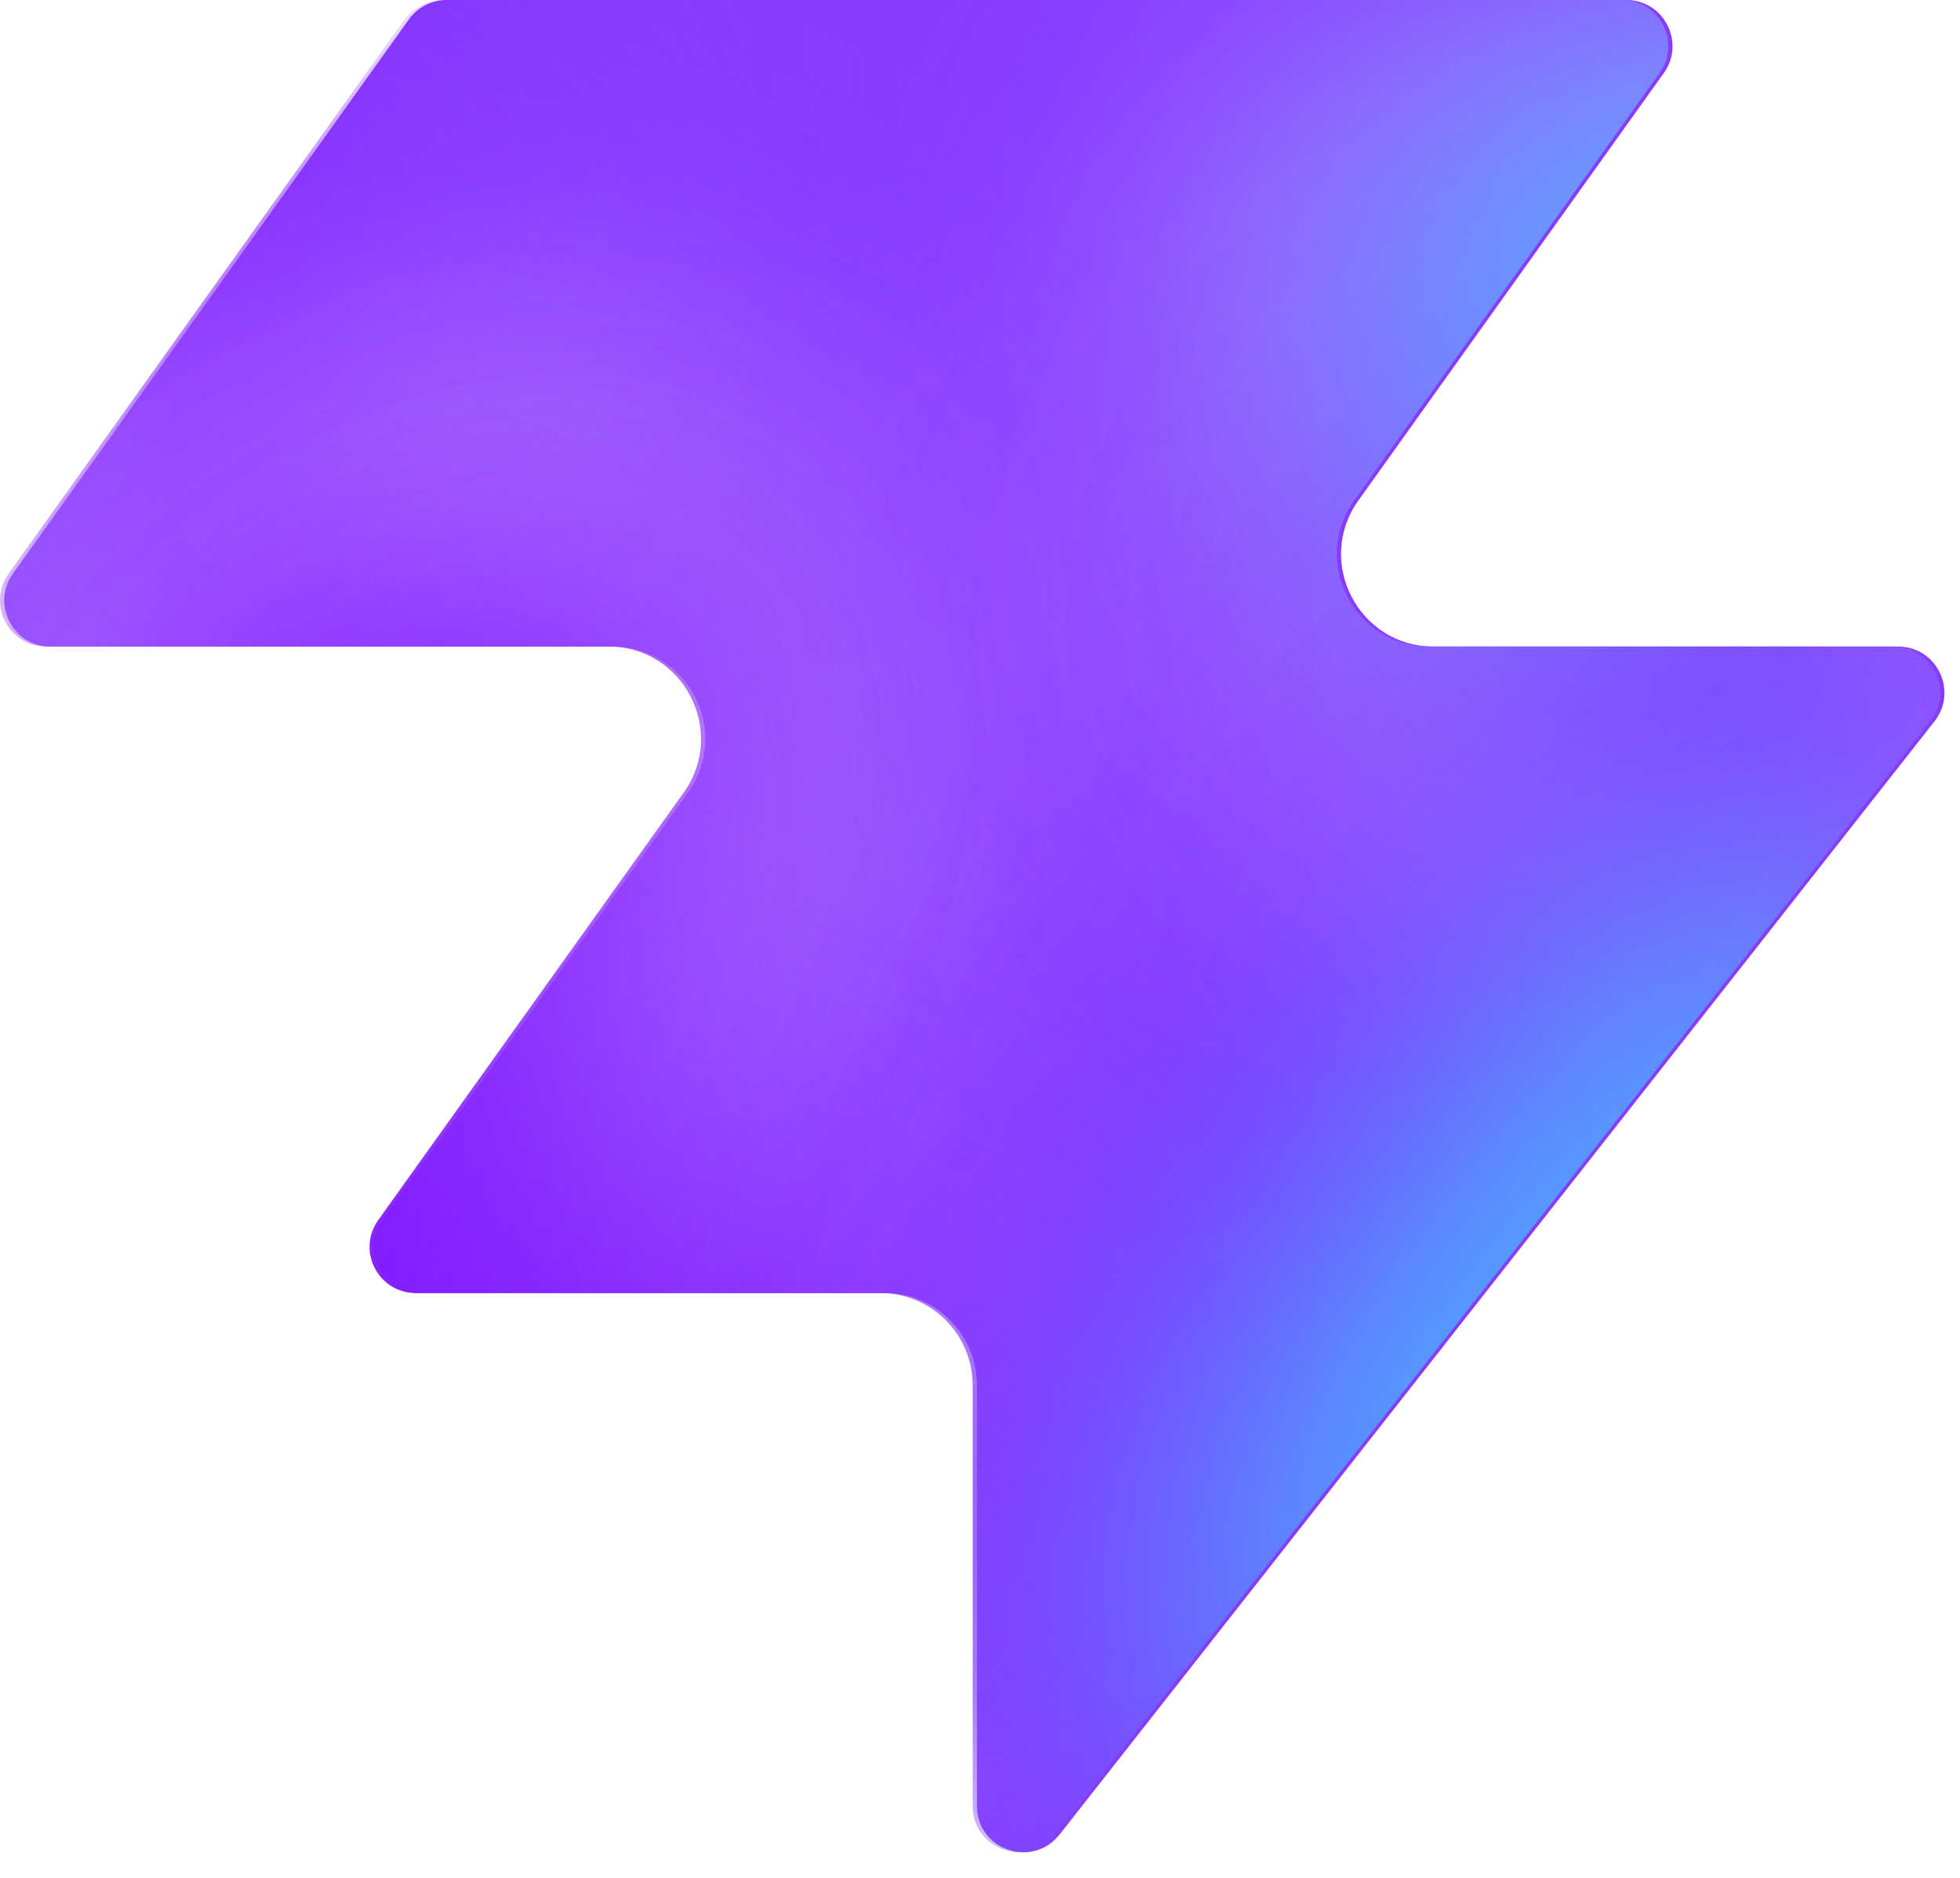
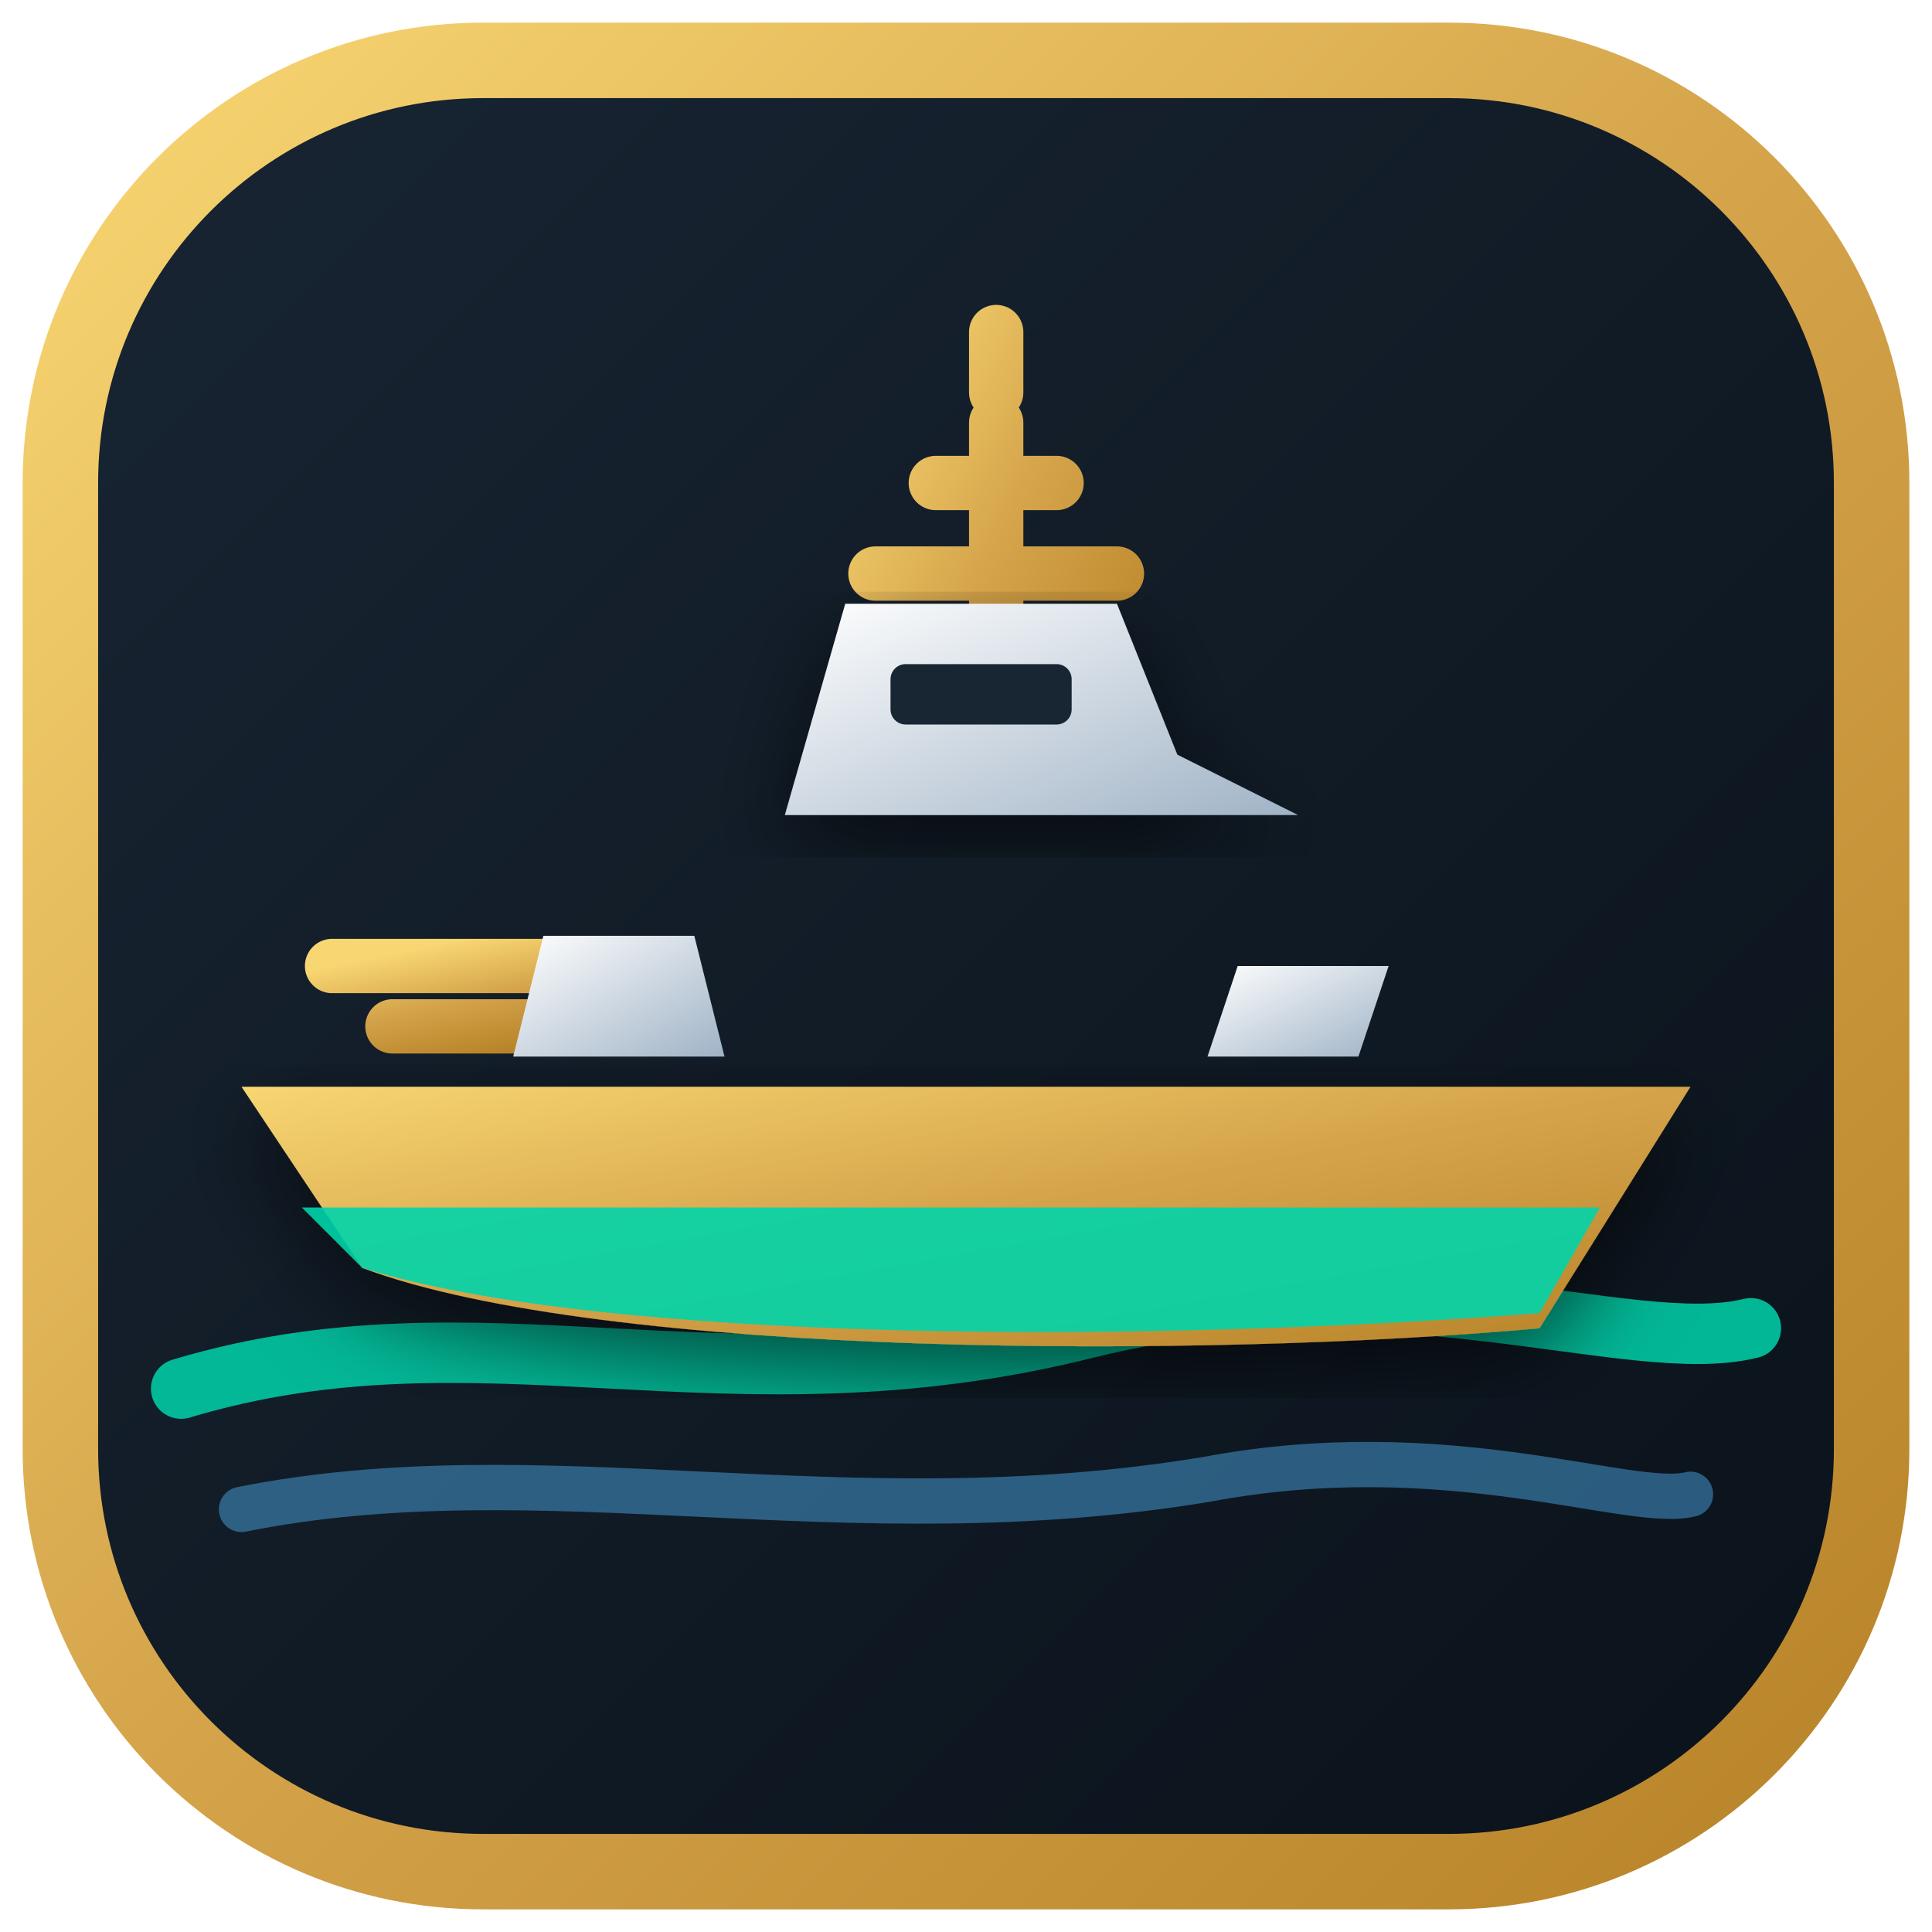
- <svg xmlns="http://www.w3.org/2000/svg" width="48" height="46" fill="none" viewBox="0 0 48 46">
-   <path fill="#863bff" d="M25.946 44.938c-.664.845-2.021.375-2.021-.698V33.937a2.26 2.26 0 0 0-2.262-2.262H10.287c-.92 0-1.456-1.04-.92-1.788l7.48-10.471c1.07-1.497 0-3.578-1.842-3.578H1.237c-.92 0-1.456-1.04-.92-1.788L10.013.474c.214-.297.556-.474.92-.474h28.894c.92 0 1.456 1.04.92 1.788l-7.48 10.471c-1.07 1.498 0 3.579 1.842 3.579h11.377c.943 0 1.473 1.088.89 1.83L25.947 44.94z" style="fill:#863bff;fill:color(display-p3 .525 .23 1);fill-opacity:1" />
-   <mask id="a" width="48" height="46" x="0" y="0" maskUnits="userSpaceOnUse" style="mask-type:alpha">
-     <path fill="#000" d="M25.842 44.938c-.664.844-2.021.375-2.021-.698V33.937a2.26 2.26 0 0 0-2.262-2.262H10.183c-.92 0-1.456-1.04-.92-1.788l7.48-10.471c1.07-1.498 0-3.579-1.842-3.579H1.133c-.92 0-1.456-1.04-.92-1.787L9.91.473c.214-.297.556-.474.92-.474h28.894c.92 0 1.456 1.04.92 1.788l-7.48 10.471c-1.07 1.498 0 3.578 1.842 3.578h11.377c.943 0 1.473 1.088.89 1.832L25.843 44.94z" style="fill:#000;fill-opacity:1" />
-   </mask>
-   <g mask="url(#a)">
-     <g filter="url(#b)">
-       <ellipse cx="5.508" cy="14.704" fill="#ede6ff" rx="5.508" ry="14.704" style="fill:#ede6ff;fill:color(display-p3 .927 .903 1);fill-opacity:1" transform="matrix(.00324 1 1 -.00324 -4.47 31.516)" />
-     </g>
-     <g filter="url(#c)">
-       <ellipse cx="10.399" cy="29.851" fill="#ede6ff" rx="10.399" ry="29.851" style="fill:#ede6ff;fill:color(display-p3 .927 .903 1);fill-opacity:1" transform="matrix(.00324 1 1 -.00324 -39.328 7.883)" />
-     </g>
-     <g filter="url(#d)">
-       <ellipse cx="5.508" cy="30.487" fill="#7e14ff" rx="5.508" ry="30.487" style="fill:#7e14ff;fill:color(display-p3 .492 .077 1);fill-opacity:1" transform="rotate(89.814 -25.913 -14.639)scale(1 -1)" />
-     </g>
-     <g filter="url(#e)">
-       <ellipse cx="5.508" cy="30.599" fill="#7e14ff" rx="5.508" ry="30.599" style="fill:#7e14ff;fill:color(display-p3 .492 .077 1);fill-opacity:1" transform="rotate(89.814 -32.644 -3.334)scale(1 -1)" />
-     </g>
-     <g filter="url(#f)">
-       <ellipse cx="5.508" cy="30.599" fill="#7e14ff" rx="5.508" ry="30.599" style="fill:#7e14ff;fill:color(display-p3 .492 .077 1);fill-opacity:1" transform="matrix(.00324 1 1 -.00324 -34.34 30.47)" />
-     </g>
-     <g filter="url(#g)">
-       <ellipse cx="14.072" cy="22.078" fill="#ede6ff" rx="14.072" ry="22.078" style="fill:#ede6ff;fill:color(display-p3 .927 .903 1);fill-opacity:1" transform="rotate(93.35 24.506 48.493)scale(-1 1)" />
-     </g>
-     <g filter="url(#h)">
-       <ellipse cx="3.47" cy="21.501" fill="#7e14ff" rx="3.47" ry="21.501" style="fill:#7e14ff;fill:color(display-p3 .492 .077 1);fill-opacity:1" transform="rotate(89.009 28.708 47.59)scale(-1 1)" />
-     </g>
-     <g filter="url(#i)">
-       <ellipse cx="3.47" cy="21.501" fill="#7e14ff" rx="3.47" ry="21.501" style="fill:#7e14ff;fill:color(display-p3 .492 .077 1);fill-opacity:1" transform="rotate(89.009 28.708 47.59)scale(-1 1)" />
-     </g>
-     <g filter="url(#j)">
-       <ellipse cx=".387" cy="8.972" fill="#7e14ff" rx="4.407" ry="29.108" style="fill:#7e14ff;fill:color(display-p3 .492 .077 1);fill-opacity:1" transform="rotate(39.51 .387 8.972)" />
-     </g>
-     <g filter="url(#k)">
-       <ellipse cx="47.523" cy="-6.092" fill="#7e14ff" rx="4.407" ry="29.108" style="fill:#7e14ff;fill:color(display-p3 .492 .077 1);fill-opacity:1" transform="rotate(37.892 47.523 -6.092)" />
-     </g>
-     <g filter="url(#l)">
-       <ellipse cx="41.412" cy="6.333" fill="#47bfff" rx="5.971" ry="9.665" style="fill:#47bfff;fill:color(display-p3 .28 .748 1);fill-opacity:1" transform="rotate(37.892 41.412 6.333)" />
-     </g>
-     <g filter="url(#m)">
-       <ellipse cx="-1.879" cy="38.332" fill="#7e14ff" rx="4.407" ry="29.108" style="fill:#7e14ff;fill:color(display-p3 .492 .077 1);fill-opacity:1" transform="rotate(37.892 -1.88 38.332)" />
-     </g>
-     <g filter="url(#n)">
-       <ellipse cx="-1.879" cy="38.332" fill="#7e14ff" rx="4.407" ry="29.108" style="fill:#7e14ff;fill:color(display-p3 .492 .077 1);fill-opacity:1" transform="rotate(37.892 -1.88 38.332)" />
-     </g>
-     <g filter="url(#o)">
-       <ellipse cx="35.651" cy="29.907" fill="#7e14ff" rx="4.407" ry="29.108" style="fill:#7e14ff;fill:color(display-p3 .492 .077 1);fill-opacity:1" transform="rotate(37.892 35.651 29.907)" />
-     </g>
-     <g filter="url(#p)">
-       <ellipse cx="38.418" cy="32.4" fill="#47bfff" rx="5.971" ry="15.297" style="fill:#47bfff;fill:color(display-p3 .28 .748 1);fill-opacity:1" transform="rotate(37.892 38.418 32.4)" />
-     </g>
-   </g>
+ <svg xmlns="http://www.w3.org/2000/svg" viewBox="0 0 64 64" fill="none">
  <defs>
-     <filter id="b" width="60.045" height="41.654" x="-19.77" y="16.149" color-interpolation-filters="sRGB" filterUnits="userSpaceOnUse">
-       <feFlood flood-opacity="0" result="BackgroundImageFix" />
-       <feBlend in="SourceGraphic" in2="BackgroundImageFix" result="shape" />
-       <feGaussianBlur result="effect1_foregroundBlur_2002_17158" stdDeviation="7.659" />
-     </filter>
-     <filter id="c" width="90.34" height="51.437" x="-54.613" y="-7.533" color-interpolation-filters="sRGB" filterUnits="userSpaceOnUse">
-       <feFlood flood-opacity="0" result="BackgroundImageFix" />
-       <feBlend in="SourceGraphic" in2="BackgroundImageFix" result="shape" />
-       <feGaussianBlur result="effect1_foregroundBlur_2002_17158" stdDeviation="7.659" />
-     </filter>
-     <filter id="d" width="79.355" height="29.4" x="-49.64" y="2.03" color-interpolation-filters="sRGB" filterUnits="userSpaceOnUse">
-       <feFlood flood-opacity="0" result="BackgroundImageFix" />
-       <feBlend in="SourceGraphic" in2="BackgroundImageFix" result="shape" />
-       <feGaussianBlur result="effect1_foregroundBlur_2002_17158" stdDeviation="4.596" />
-     </filter>
-     <filter id="e" width="79.579" height="29.4" x="-45.045" y="20.029" color-interpolation-filters="sRGB" filterUnits="userSpaceOnUse">
-       <feFlood flood-opacity="0" result="BackgroundImageFix" />
-       <feBlend in="SourceGraphic" in2="BackgroundImageFix" result="shape" />
-       <feGaussianBlur result="effect1_foregroundBlur_2002_17158" stdDeviation="4.596" />
-     </filter>
-     <filter id="f" width="79.579" height="29.4" x="-43.513" y="21.178" color-interpolation-filters="sRGB" filterUnits="userSpaceOnUse">
-       <feFlood flood-opacity="0" result="BackgroundImageFix" />
-       <feBlend in="SourceGraphic" in2="BackgroundImageFix" result="shape" />
-       <feGaussianBlur result="effect1_foregroundBlur_2002_17158" stdDeviation="4.596" />
-     </filter>
-     <filter id="g" width="74.749" height="58.852" x="15.756" y="-17.901" color-interpolation-filters="sRGB" filterUnits="userSpaceOnUse">
-       <feFlood flood-opacity="0" result="BackgroundImageFix" />
-       <feBlend in="SourceGraphic" in2="BackgroundImageFix" result="shape" />
-       <feGaussianBlur result="effect1_foregroundBlur_2002_17158" stdDeviation="7.659" />
-     </filter>
-     <filter id="h" width="61.377" height="25.362" x="23.548" y="2.284" color-interpolation-filters="sRGB" filterUnits="userSpaceOnUse">
-       <feFlood flood-opacity="0" result="BackgroundImageFix" />
-       <feBlend in="SourceGraphic" in2="BackgroundImageFix" result="shape" />
-       <feGaussianBlur result="effect1_foregroundBlur_2002_17158" stdDeviation="4.596" />
-     </filter>
-     <filter id="i" width="61.377" height="25.362" x="23.548" y="2.284" color-interpolation-filters="sRGB" filterUnits="userSpaceOnUse">
-       <feFlood flood-opacity="0" result="BackgroundImageFix" />
-       <feBlend in="SourceGraphic" in2="BackgroundImageFix" result="shape" />
-       <feGaussianBlur result="effect1_foregroundBlur_2002_17158" stdDeviation="4.596" />
-     </filter>
-     <filter id="j" width="56.045" height="63.649" x="-27.636" y="-22.853" color-interpolation-filters="sRGB" filterUnits="userSpaceOnUse">
-       <feFlood flood-opacity="0" result="BackgroundImageFix" />
-       <feBlend in="SourceGraphic" in2="BackgroundImageFix" result="shape" />
-       <feGaussianBlur result="effect1_foregroundBlur_2002_17158" stdDeviation="4.596" />
-     </filter>
-     <filter id="k" width="54.814" height="64.646" x="20.116" y="-38.415" color-interpolation-filters="sRGB" filterUnits="userSpaceOnUse">
-       <feFlood flood-opacity="0" result="BackgroundImageFix" />
-       <feBlend in="SourceGraphic" in2="BackgroundImageFix" result="shape" />
-       <feGaussianBlur result="effect1_foregroundBlur_2002_17158" stdDeviation="4.596" />
-     </filter>
-     <filter id="l" width="33.541" height="35.313" x="24.641" y="-11.323" color-interpolation-filters="sRGB" filterUnits="userSpaceOnUse">
-       <feFlood flood-opacity="0" result="BackgroundImageFix" />
-       <feBlend in="SourceGraphic" in2="BackgroundImageFix" result="shape" />
-       <feGaussianBlur result="effect1_foregroundBlur_2002_17158" stdDeviation="4.596" />
-     </filter>
-     <filter id="m" width="54.814" height="64.646" x="-29.286" y="6.009" color-interpolation-filters="sRGB" filterUnits="userSpaceOnUse">
-       <feFlood flood-opacity="0" result="BackgroundImageFix" />
-       <feBlend in="SourceGraphic" in2="BackgroundImageFix" result="shape" />
-       <feGaussianBlur result="effect1_foregroundBlur_2002_17158" stdDeviation="4.596" />
-     </filter>
-     <filter id="n" width="54.814" height="64.646" x="-29.286" y="6.009" color-interpolation-filters="sRGB" filterUnits="userSpaceOnUse">
-       <feFlood flood-opacity="0" result="BackgroundImageFix" />
-       <feBlend in="SourceGraphic" in2="BackgroundImageFix" result="shape" />
-       <feGaussianBlur result="effect1_foregroundBlur_2002_17158" stdDeviation="4.596" />
-     </filter>
-     <filter id="o" width="54.814" height="64.646" x="8.244" y="-2.416" color-interpolation-filters="sRGB" filterUnits="userSpaceOnUse">
-       <feFlood flood-opacity="0" result="BackgroundImageFix" />
-       <feBlend in="SourceGraphic" in2="BackgroundImageFix" result="shape" />
-       <feGaussianBlur result="effect1_foregroundBlur_2002_17158" stdDeviation="4.596" />
-     </filter>
-     <filter id="p" width="39.409" height="43.623" x="18.713" y="10.588" color-interpolation-filters="sRGB" filterUnits="userSpaceOnUse">
-       <feFlood flood-opacity="0" result="BackgroundImageFix" />
-       <feBlend in="SourceGraphic" in2="BackgroundImageFix" result="shape" />
-       <feGaussianBlur result="effect1_foregroundBlur_2002_17158" stdDeviation="4.596" />
+     <linearGradient id="shieldGrad" x1="0%" y1="0%" x2="100%" y2="100%">
+       <stop offset="0%" stop-color="#182533" />
+       <stop offset="100%" stop-color="#0a121a" />
+     </linearGradient>
+     <linearGradient id="goldGrad" x1="0%" y1="0%" x2="100%" y2="100%">
+       <stop offset="0%" stop-color="#f8d672" />
+       <stop offset="50%" stop-color="#d4a34a" />
+       <stop offset="100%" stop-color="#b88328" />
+     </linearGradient>
+     <linearGradient id="hullGrad" x1="0%" y1="0%" x2="100%" y2="100%">
+       <stop offset="0%" stop-color="#ffffff" />
+       <stop offset="100%" stop-color="#a0b3c6" />
+     </linearGradient>
+     <filter id="glow" x="-20%" y="-20%" width="140%" height="140%">
+       <feDropShadow dx="0" dy="1" stdDeviation="1.5" flood-color="#000" flood-opacity="0.6" />
    </filter>
  </defs>
+   <rect x="2" y="2" width="60" height="60" rx="14" fill="url(#shieldGrad)" stroke="url(#goldGrad)" stroke-width="2.5" />
+   <path d="M6 46 C 16 43, 24 47, 36 44 C 46 41.5, 54 45, 58 44" stroke="#00d4aa" stroke-width="2" stroke-linecap="round" opacity="0.85" />
+   <path d="M8 50 C 18 48, 28 51, 40 49 C 48 47.5, 54 50, 56 49.5" stroke="#4aa3df" stroke-width="1.5" stroke-linecap="round" opacity="0.5" />
+   <path d="M33 14 L33 26 M31 16 L35 16 M29 19 L37 19 M33 13 L33 11" stroke="url(#goldGrad)" stroke-width="1.8" stroke-linecap="round" />
+   <path d="M26 27 L28 20 L37 20 L39 25 L43 27 Z" fill="url(#hullGrad)" filter="url(#glow)" />
+   <rect x="29.5" y="22" width="6" height="2" rx="0.5" fill="#182533" />
+   <path d="M11 32 L20 32 M13 34 L21 34" stroke="url(#goldGrad)" stroke-width="1.8" stroke-linecap="round" />
+   <path d="M18 31 L23 31 L24 35 L17 35 Z" fill="url(#hullGrad)" />
+   <path d="M49 33 L42 33" stroke="url(#goldGrad)" stroke-width="1.8" stroke-linecap="round" />
+   <path d="M41 32 L46 32 L45 35 L40 35 Z" fill="url(#hullGrad)" />
+   <path d="M8 36 L56 36 L51 44 C 40 45, 20 45, 12 42 Z" fill="url(#goldGrad)" filter="url(#glow)" />
+   <path d="M10 40 L53 40 L51 43.5 C 38 44.5, 20 44.5, 12 42 Z" fill="#00d4aa" opacity="0.9" />
</svg>
